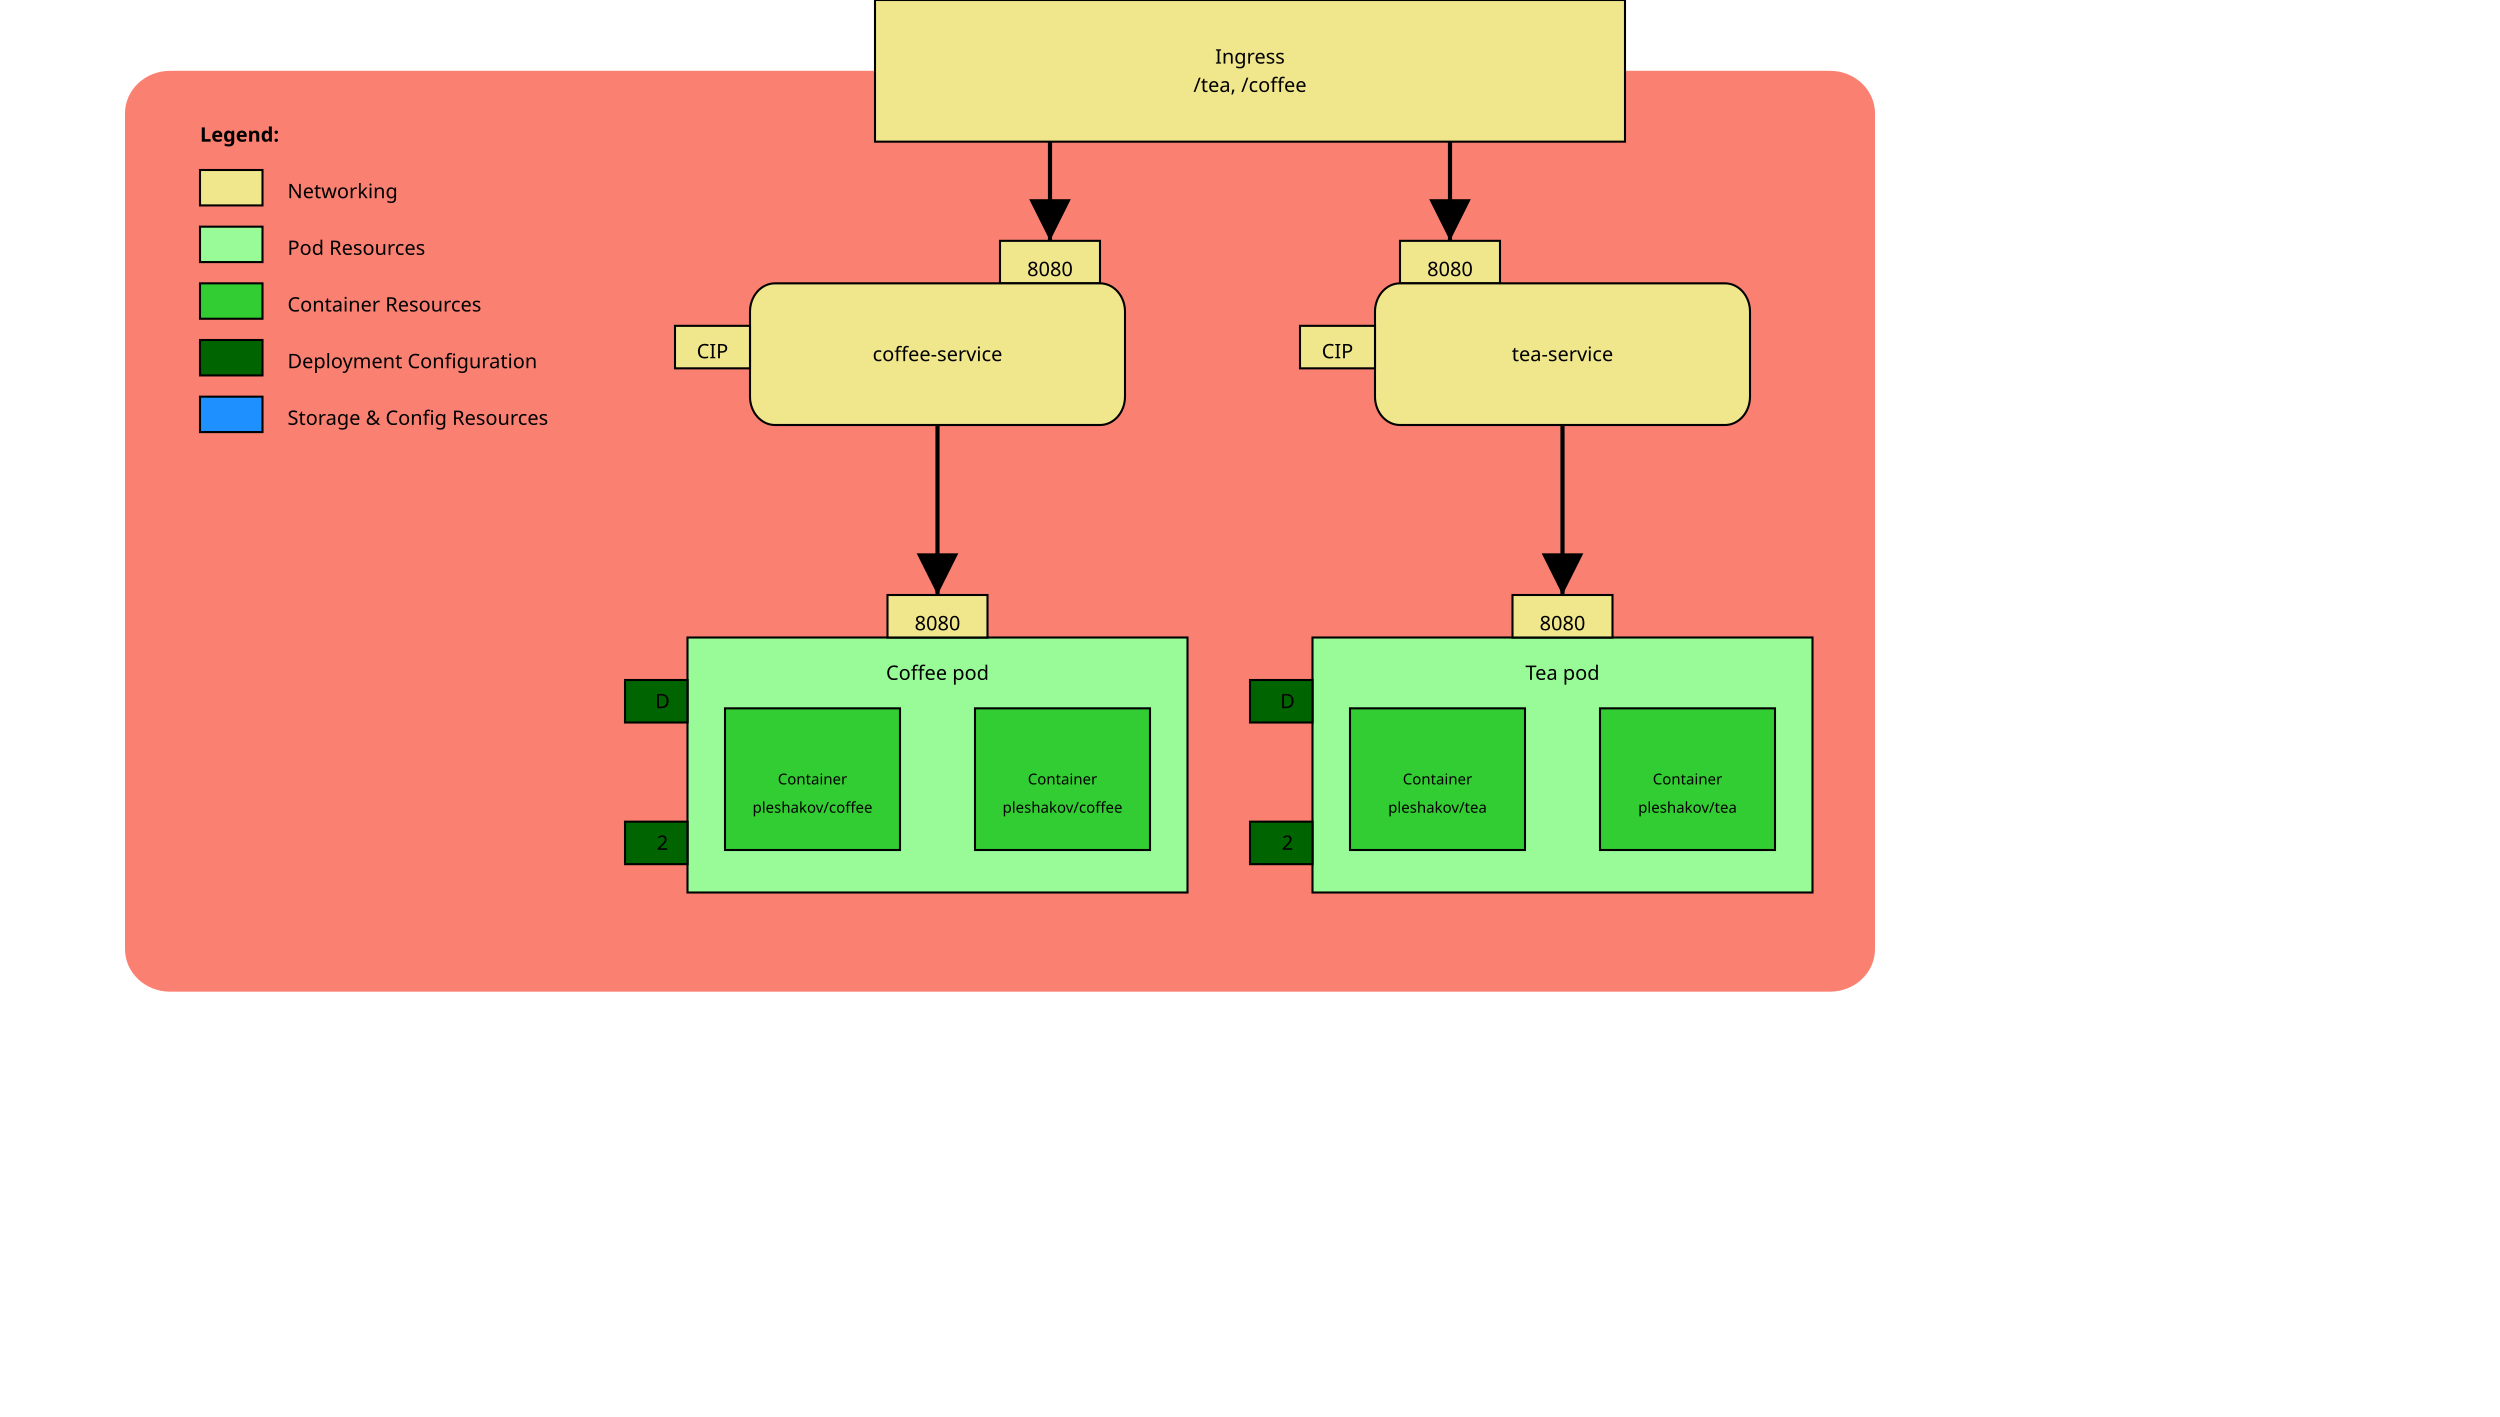
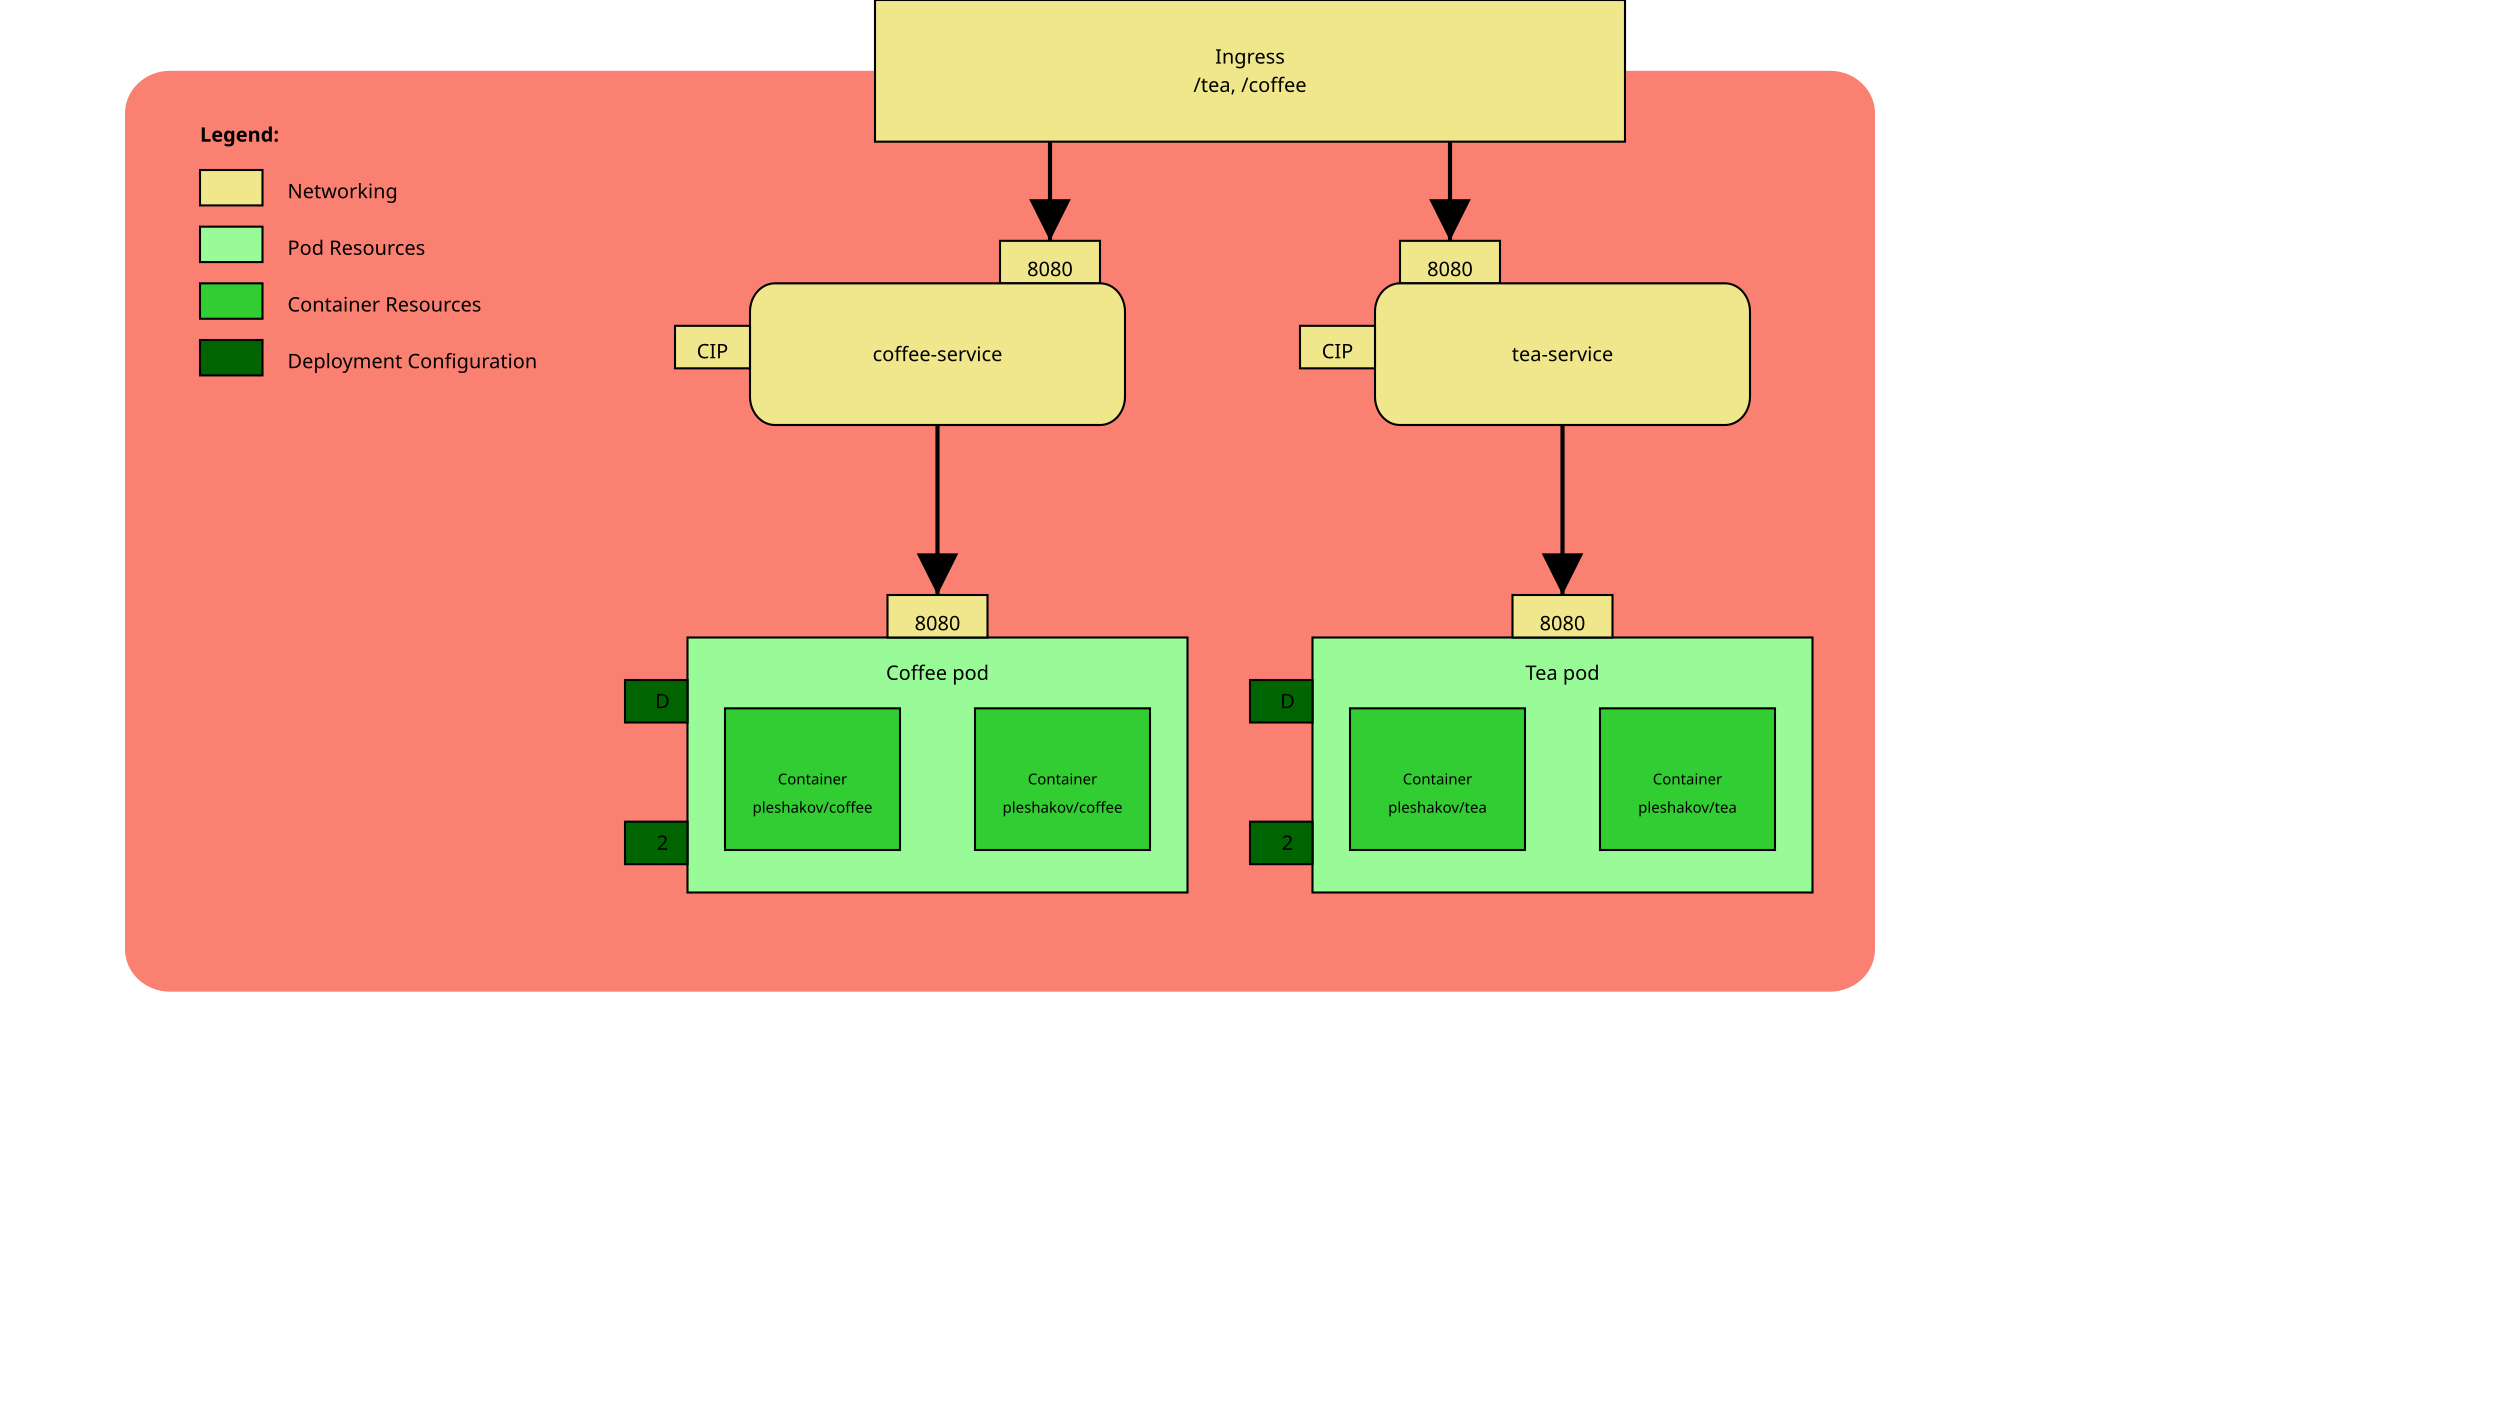
<svg xmlns="http://www.w3.org/2000/svg" viewBox="0 0 1200 680">
  <defs>
    <marker id="arrow" markerWidth="10" markerHeight="10" refX="10" refY="5" orient="auto" markerUnits="strokeWidth">
      <path d="M0,0 L10,5 L0,10 Z" fill="black" />
    </marker>
  </defs>
  <rect fill="salmon" rx="1.8%" ry="3%" width="70%" height="65%" x="5%" y="5%" />
  <g>
    <text font-size="0.8em" font-family="sans-serif" font-weight="bold" x="8%" y="10%">Legend:</text>
    <rect fill="khaki" stroke="black" width="2.5%" height="2.5%" x="8%" y="12%" />
    <text font-size="0.8em" font-family="sans-serif" dominant-baseline="middle" x="11.5%" y="13.5%">Networking</text>
    <rect fill="palegreen" stroke="black" width="2.5%" height="2.5%" x="8%" y="16%" />
    <text font-size="0.8em" font-family="sans-serif" dominant-baseline="middle" x="11.5%" y="17.5%">Pod Resources</text>
    <rect fill="limegreen" stroke="black" width="2.5%" height="2.5%" x="8%" y="20%" />
    <text font-size="0.8em" font-family="sans-serif" dominant-baseline="middle" x="11.5%" y="21.5%">Container Resources</text>
    <rect fill="darkgreen" stroke="black" width="2.5%" height="2.5%" x="8%" y="24%" />
    <text font-size="0.8em" font-family="sans-serif" dominant-baseline="middle" x="11.5%" y="25.5%">Deployment Configuration</text>
-     <rect fill="dodgerblue" stroke="black" width="2.5%" height="2.5%" x="8%" y="28%" />
-     <text font-size="0.8em" font-family="sans-serif" dominant-baseline="middle" x="11.5%" y="29.5%">Storage &amp; Config Resources</text>
  </g>
  <g>
    <rect fill="khaki" stroke="black" width="30%" height="10%" x="35%" y="0%" />
    <text font-size="0.8em" font-family="sans-serif" text-anchor="middle" dominant-baseline="middle" x="50%" y="4%">Ingress</text>
    <text font-size="0.8em" font-family="sans-serif" text-anchor="middle" dominant-baseline="middle" x="50%" y="6%">/tea, /coffee</text>
    <line stroke="black" stroke-width="2" x1="42%" y1="10%" x2="42%" y2="17%" marker-end="url(#arrow)" />
    <line stroke="black" stroke-width="2" x1="58%" y1="10%" x2="58%" y2="17%" marker-end="url(#arrow)" />
  </g>
  <g>
    <rect fill="khaki" stroke="black" width="4%" height="3%" x="40%" y="17%" />
    <text font-size="0.8em" font-family="sans-serif" text-anchor="middle" dominant-baseline="middle" x="42%" y="19%">8080</text>
    <rect fill="khaki" stroke="black" rx="1%" ry="2%" width="15%" height="10%" x="30%" y="20%" />
    <text font-size="0.8em" font-family="sans-serif" text-anchor="middle" dominant-baseline="middle" x="37.5%" y="25%">coffee-service</text>
    <rect fill="khaki" stroke="black" width="3%" height="3%" x="27%" y="23%" />
    <text font-size="0.8em" font-family="sans-serif" text-anchor="middle" dominant-baseline="middle" x="28.5%" y="24.8%">CIP</text>
    <line stroke="black" stroke-width="2" x1="37.5%" y1="30%" x2="37.5%" y2="42%" marker-end="url(#arrow)" />
  </g>
  <g>
    <rect fill="khaki" stroke="black" width="4%" height="3%" x="56%" y="17%" />
    <text font-size="0.8em" font-family="sans-serif" text-anchor="middle" dominant-baseline="middle" x="58%" y="19%">8080</text>
    <rect fill="khaki" stroke="black" rx="1%" ry="2%" width="15%" height="10%" x="55%" y="20%" />
    <text font-size="0.8em" font-family="sans-serif" text-anchor="middle" dominant-baseline="middle" x="62.5%" y="25%">tea-service</text>
    <rect fill="khaki" stroke="black" width="3%" height="3%" x="52%" y="23%" />
    <text font-size="0.8em" font-family="sans-serif" text-anchor="middle" dominant-baseline="middle" x="53.5%" y="24.8%">CIP</text>
    <line stroke="black" stroke-width="2" x1="62.5%" y1="30%" x2="62.5%" y2="42%" marker-end="url(#arrow)" />
  </g>
  <g>
    <rect fill="palegreen" stroke="black" width="20%" height="18%" x="27.5%" y="45%" />
    <text font-size="0.8em" font-family="sans-serif" text-anchor="middle" dominant-baseline="middle" x="37.5%" y="47.5%">Coffee pod</text>
    <rect fill="limegreen" stroke="black" width="7%" height="10%" x="29%" y="50%" />
    <text font-size="0.6em" font-family="sans-serif" text-anchor="middle" dominant-baseline="middle" x="32.5%" y="55%">Container</text>
    <text font-size="0.6em" font-family="sans-serif" text-anchor="middle" dominant-baseline="middle" x="32.5%" y="57%">pleshakov/coffee</text>
    <rect fill="limegreen" stroke="black" width="7%" height="10%" x="39%" y="50%" />
    <text font-size="0.6em" font-family="sans-serif" text-anchor="middle" dominant-baseline="middle" x="42.5%" y="55%">Container</text>
    <text font-size="0.6em" font-family="sans-serif" text-anchor="middle" dominant-baseline="middle" x="42.5%" y="57%">pleshakov/coffee</text>
    <rect fill="khaki" stroke="black" width="4%" height="3%" x="35.5%" y="42%" />
    <text font-size="0.8em" font-family="sans-serif" text-anchor="middle" dominant-baseline="middle" x="37.5%" y="44%">8080</text>
    <rect fill="darkgreen" stroke="black" width="2.5%" height="3%" x="25%" y="48%" />
    <text font-size="0.8em" font-family="sans-serif" text-anchor="middle" dominant-baseline="middle" x="26.5%" y="49.5%">D</text>
    <rect fill="darkgreen" stroke="black" width="2.5%" height="3%" x="25%" y="58%" />
    <text font-size="0.8em" font-family="sans-serif" text-anchor="middle" dominant-baseline="middle" x="26.5%" y="59.5%">2</text>
  </g>
  <g>
    <rect fill="palegreen" stroke="black" width="20%" height="18%" x="52.5%" y="45%" />
    <text font-size="0.8em" font-family="sans-serif" text-anchor="middle" dominant-baseline="middle" x="62.5%" y="47.5%">Tea pod</text>
    <rect fill="limegreen" stroke="black" width="7%" height="10%" x="54%" y="50%" />
    <text font-size="0.6em" font-family="sans-serif" text-anchor="middle" dominant-baseline="middle" x="57.5%" y="55%">Container</text>
    <text font-size="0.6em" font-family="sans-serif" text-anchor="middle" dominant-baseline="middle" x="57.5%" y="57%">pleshakov/tea</text>
    <rect fill="limegreen" stroke="black" width="7%" height="10%" x="64%" y="50%" />
    <text font-size="0.6em" font-family="sans-serif" text-anchor="middle" dominant-baseline="middle" x="67.5%" y="55%">Container</text>
    <text font-size="0.6em" font-family="sans-serif" text-anchor="middle" dominant-baseline="middle" x="67.5%" y="57%">pleshakov/tea</text>
    <rect fill="khaki" stroke="black" width="4%" height="3%" x="60.5%" y="42%" />
    <text font-size="0.8em" font-family="sans-serif" text-anchor="middle" dominant-baseline="middle" x="62.5%" y="44%">8080</text>
    <rect fill="darkgreen" stroke="black" width="2.5%" height="3%" x="50%" y="48%" />
    <text font-size="0.8em" font-family="sans-serif" text-anchor="middle" dominant-baseline="middle" x="51.5%" y="49.5%">D</text>
    <rect fill="darkgreen" stroke="black" width="2.5%" height="3%" x="50%" y="58%" />
    <text font-size="0.8em" font-family="sans-serif" text-anchor="middle" dominant-baseline="middle" x="51.5%" y="59.5%">2</text>
  </g>
</svg>
